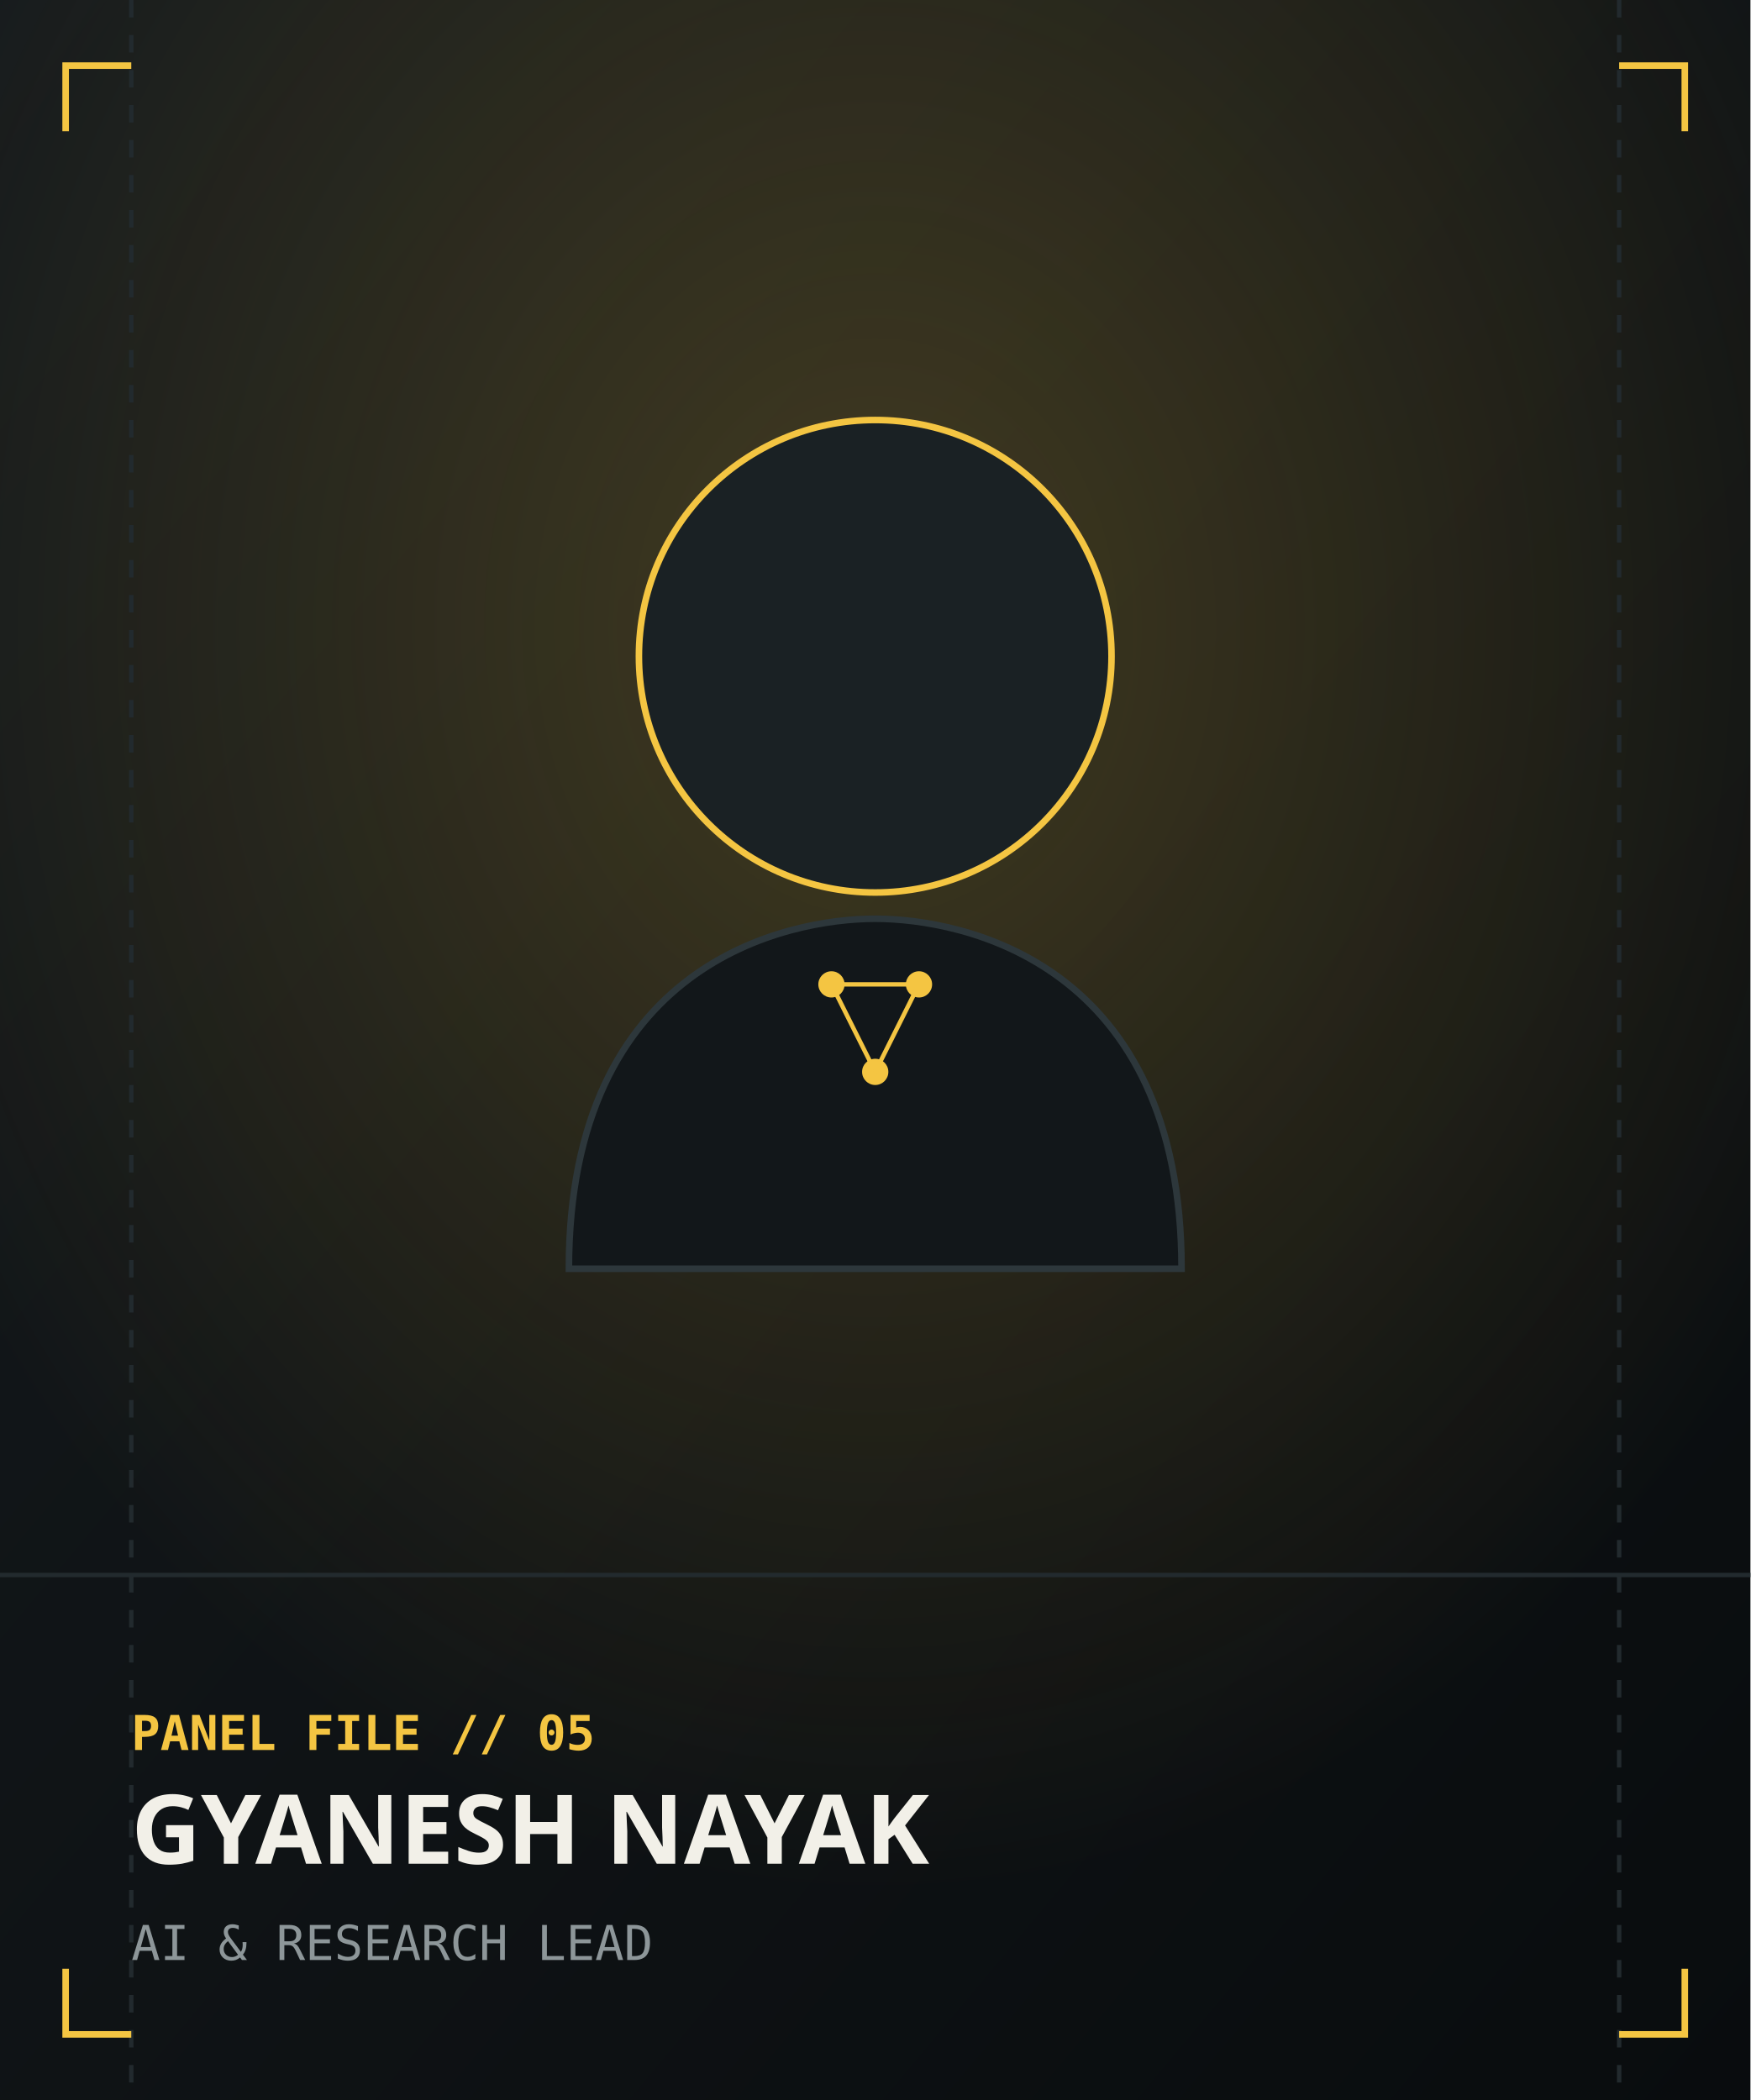
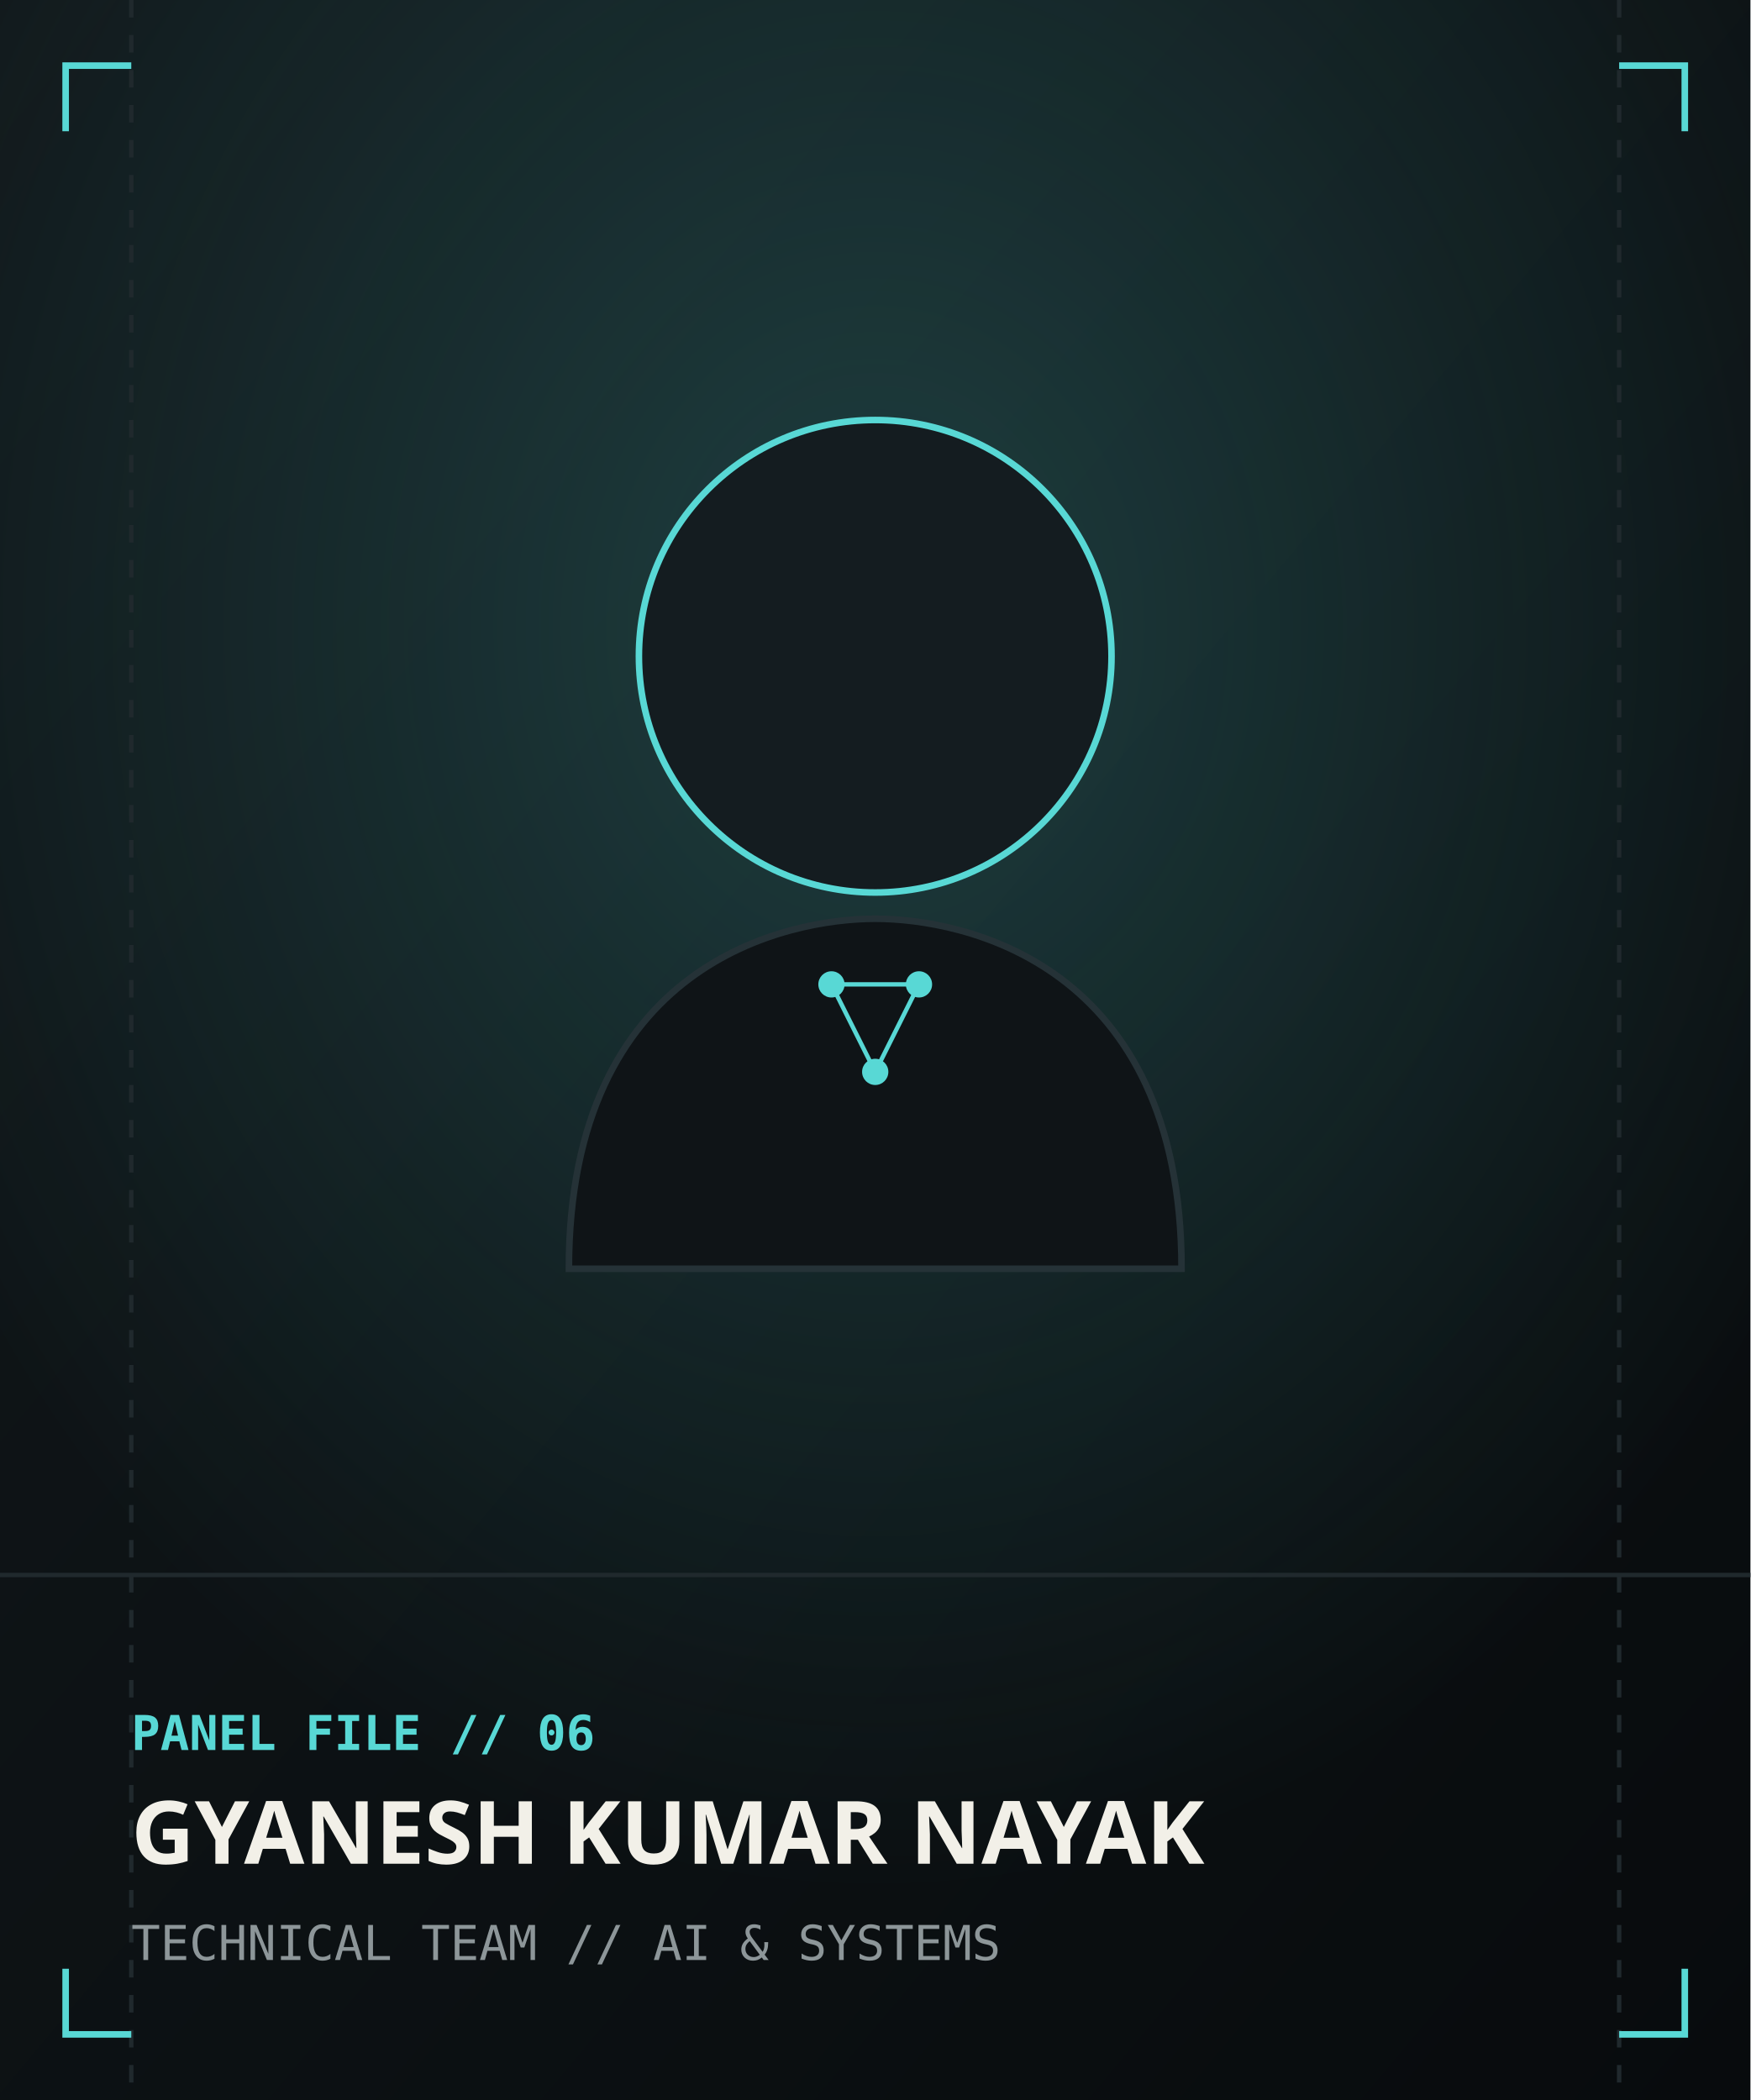
<svg xmlns="http://www.w3.org/2000/svg" viewBox="0 0 400 480" width="100%" height="100%">
  <defs>
    <linearGradient id="p-bg-gyan" x1="0%" y1="0%" x2="100%" y2="100%">
-       <stop offset="0%" stop-color="#151A1D" />
-       <stop offset="100%" stop-color="#090C0E" />
+       <stop offset="0%" stop-color="#11181B" />
+       <stop offset="100%" stop-color="#080B0D" />
    </linearGradient>
    <radialGradient id="p-glow-gyan" cx="50%" cy="30%" r="60%">
-       <stop offset="0%" stop-color="#F4C542" stop-opacity="0.22" />
-       <stop offset="100%" stop-color="#F4C542" stop-opacity="0" />
+       <stop offset="0%" stop-color="#58D8D5" stop-opacity="0.22" />
+       <stop offset="100%" stop-color="#58D8D5" stop-opacity="0" />
    </radialGradient>
  </defs>
  <rect width="400" height="480" fill="url(#p-bg-gyan)" />
  <rect width="400" height="480" fill="url(#p-glow-gyan)" />
-   <g stroke="#222A2E" stroke-width="1">
+   <g stroke="#20292D" stroke-width="1">
    <line x1="30" y1="0" x2="30" y2="480" stroke-dasharray="4 4" />
    <line x1="370" y1="0" x2="370" y2="480" stroke-dasharray="4 4" />
    <line x1="0" y1="360" x2="400" y2="360" />
  </g>
  <g transform="translate(100, 70)">
-     <circle cx="100" cy="80" r="54" fill="#1A2124" stroke="#F4C542" stroke-width="1.5" />
-     <path d="M 30,220 C 30,150 80,140 100,140 C 120,140 170,150 170,220 Z" fill="#12171A" stroke="#2D373B" stroke-width="1.5" />
-     <circle cx="90" cy="155" r="3" fill="#F4C542" />
-     <circle cx="110" cy="155" r="3" fill="#F4C542" />
-     <circle cx="100" cy="175" r="3" fill="#F4C542" />
-     <line x1="90" y1="155" x2="110" y2="155" stroke="#F4C542" />
-     <line x1="90" y1="155" x2="100" y2="175" stroke="#F4C542" />
-     <line x1="110" y1="155" x2="100" y2="175" stroke="#F4C542" />
+     <circle cx="100" cy="80" r="54" fill="#141C20" stroke="#58D8D5" stroke-width="1.5" />
+     <path d="M 30,220 C 30,150 80,140 100,140 C 120,140 170,150 170,220 Z" fill="#0F1417" stroke="#253237" stroke-width="1.5" />
+     <circle cx="90" cy="155" r="3" fill="#58D8D5" />
+     <circle cx="110" cy="155" r="3" fill="#58D8D5" />
+     <circle cx="100" cy="175" r="3" fill="#58D8D5" />
+     <line x1="90" y1="155" x2="110" y2="155" stroke="#58D8D5" />
+     <line x1="90" y1="155" x2="100" y2="175" stroke="#58D8D5" />
+     <line x1="110" y1="155" x2="100" y2="175" stroke="#58D8D5" />
  </g>
  <g transform="translate(30, 380)">
-     <text x="0" y="20" font-family="'JetBrains Mono', monospace" font-size="11" fill="#F4C542" font-weight="bold">PANEL FILE // 05</text>
-     <text x="0" y="46" font-family="'Space Grotesk', sans-serif" font-size="22" font-weight="800" fill="#F2F0E8">GYANESH NAYAK</text>
-     <text x="0" y="68" font-family="'JetBrains Mono', monospace" font-size="11" fill="#8D9699">AI &amp; RESEARCH LEAD</text>
+     <text x="0" y="20" font-family="'JetBrains Mono', monospace" font-size="11" fill="#58D8D5" font-weight="bold">PANEL FILE // 06</text>
+     <text x="0" y="46" font-family="'Space Grotesk', sans-serif" font-size="20" font-weight="800" fill="#F2F0E8">GYANESH KUMAR NAYAK</text>
+     <text x="0" y="68" font-family="'JetBrains Mono', monospace" font-size="11" fill="#8D9699">TECHNICAL TEAM // AI &amp; SYSTEMS</text>
  </g>
-   <g stroke="#F4C542" stroke-width="1.5" fill="none">
+   <g stroke="#58D8D5" stroke-width="1.5" fill="none">
    <path d="M 15,30 L 15,15 L 30,15" />
    <path d="M 385,30 L 385,15 L 370,15" />
    <path d="M 15,450 L 15,465 L 30,465" />
    <path d="M 385,450 L 385,465 L 370,465" />
  </g>
</svg>
